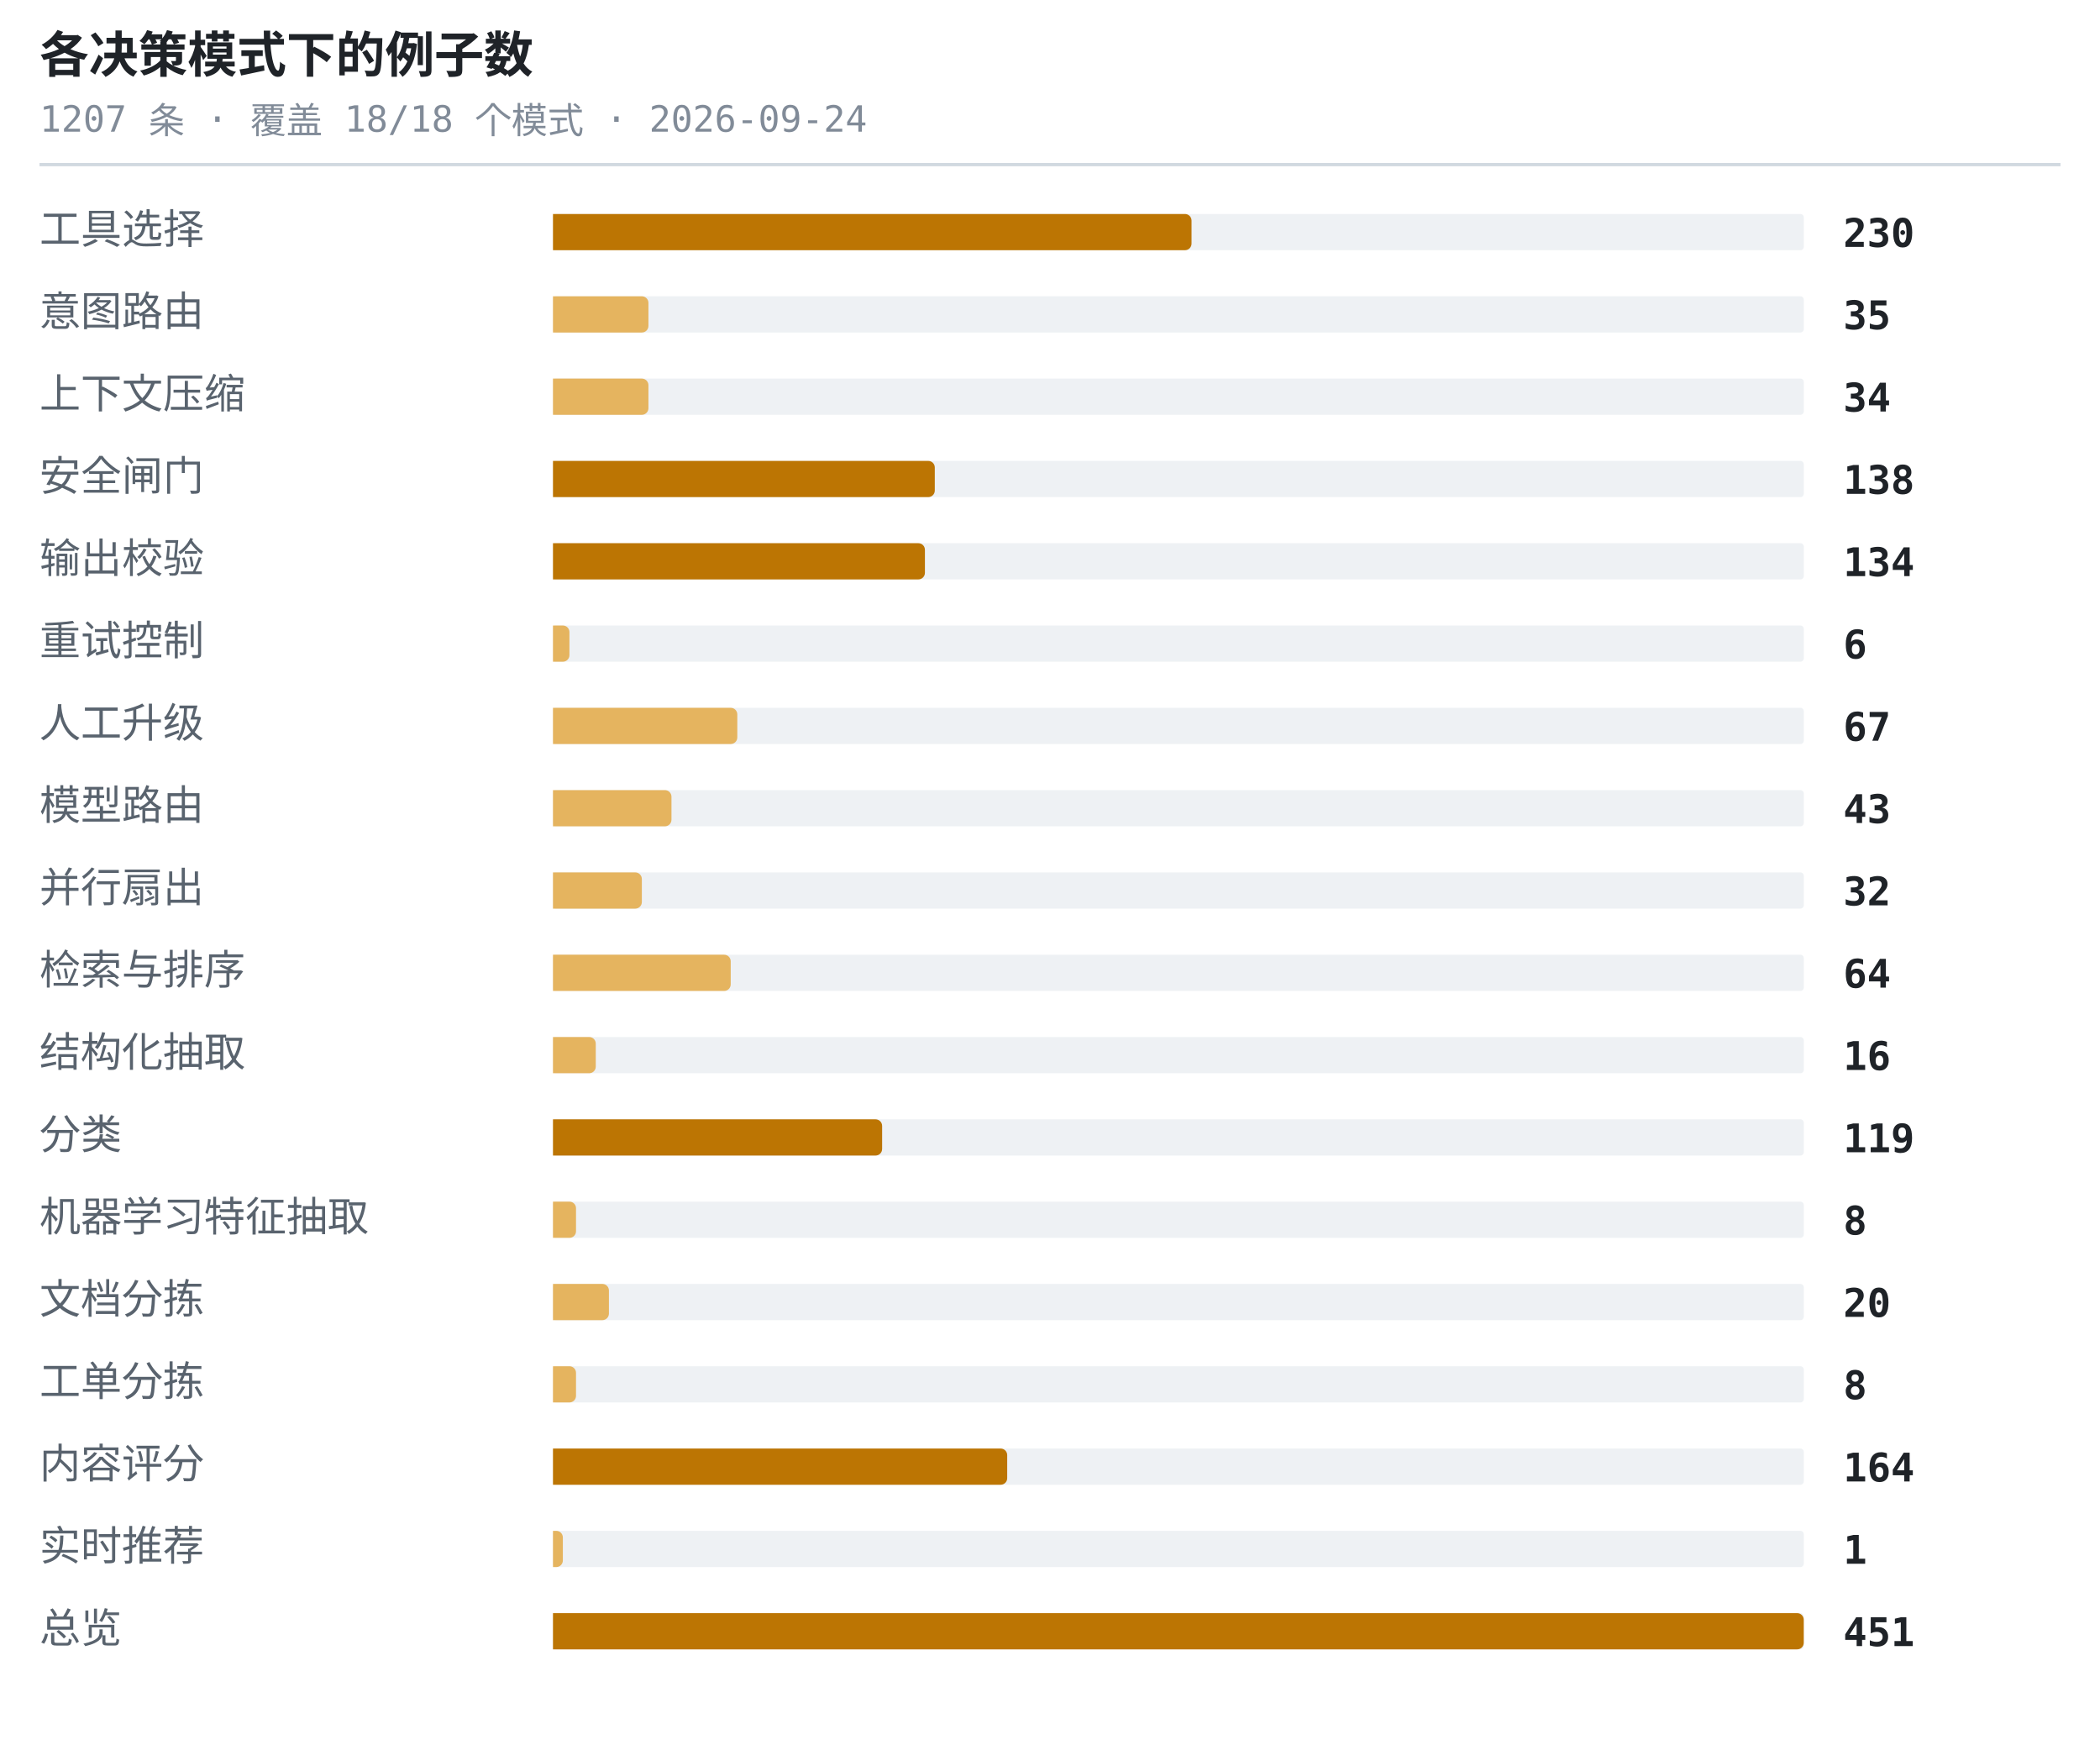
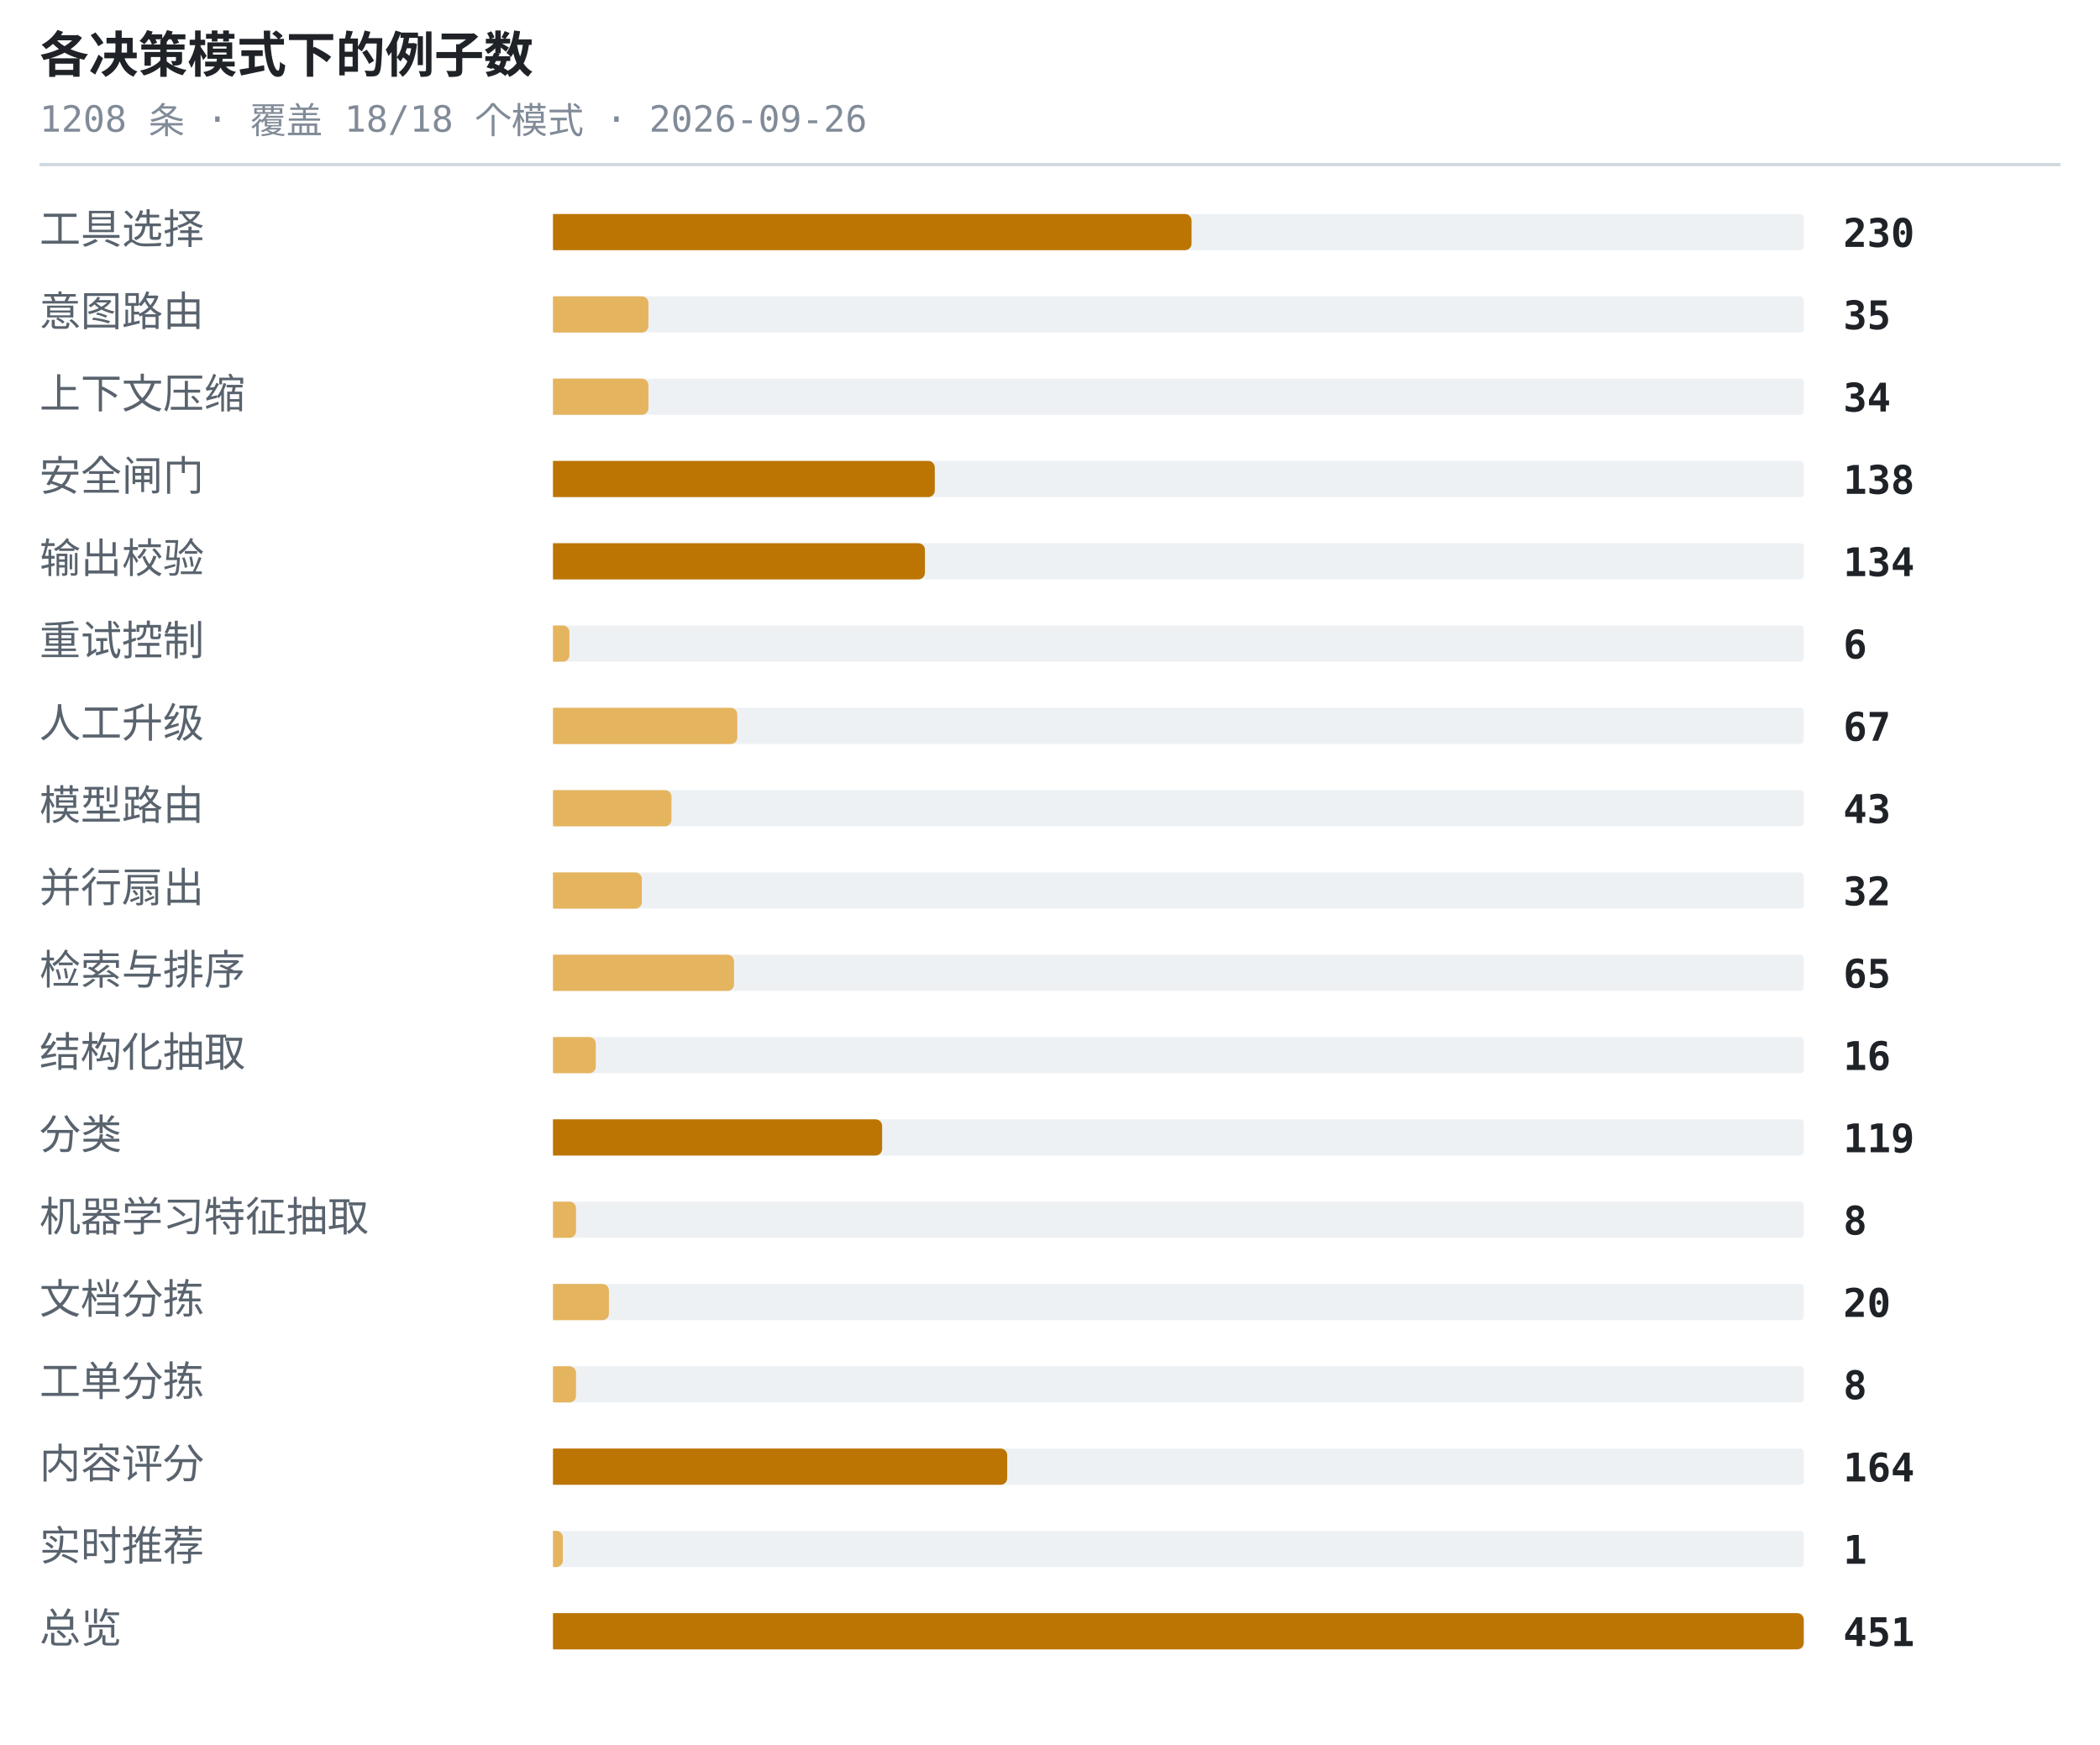
<svg xmlns="http://www.w3.org/2000/svg" width="638" height="530" viewBox="0 0 638 530" role="img" aria-label="各决策模式下的例子数">
  <style>.t{font:600 15px ui-monospace,SFMono-Regular,'SF Mono',Menlo,Consolas,monospace;fill:#1f2328}.s{font:11px ui-monospace,SFMono-Regular,'SF Mono',Menlo,Consolas,monospace;fill:#818b98}.l{font:12.5px -apple-system,BlinkMacSystemFont,'Segoe UI',Helvetica,Arial,sans-serif;fill:#59636e}.n{font:600 12px ui-monospace,SFMono-Regular,'SF Mono',Menlo,Consolas,monospace;fill:#1f2328}.g{font:italic 11px -apple-system,BlinkMacSystemFont,'Segoe UI',Helvetica,Arial,sans-serif;fill:#818b98}</style>
  <text x="12" y="22" class="t">各决策模式下的例子数</text>
-   <text x="12" y="40" class="s">1207 条 · 覆盖 18/18 个模式 · 2026-09-24</text>
+   <text x="12" y="40" class="s">1208 条 · 覆盖 18/18 个模式 · 2026-09-26</text>
  <line x1="12" y1="50" x2="626" y2="50" stroke="#d1d9e0" stroke-width="1" />
  <text x="12" y="74" class="l">工具选择</text>
  <rect x="168" y="65" width="380" height="11" rx="1" fill="#eef1f4" />
  <path d="M168 65h192a2 2 0 0 1 2 2v7a2 2 0 0 1-2 2h-192z" fill="#bc7503" />
  <text x="560" y="75" class="n">230</text>
  <text x="12" y="99" class="l">意图路由</text>
  <rect x="168" y="90" width="380" height="11" rx="1" fill="#eef1f4" />
  <path d="M168 90h27a2 2 0 0 1 2 2v7a2 2 0 0 1-2 2h-27z" fill="#e5b45f" />
  <text x="560" y="100" class="n">35</text>
  <text x="12" y="124" class="l">上下文压缩</text>
  <rect x="168" y="115" width="380" height="11" rx="1" fill="#eef1f4" />
  <path d="M168 115h27a2 2 0 0 1 2 2v7a2 2 0 0 1-2 2h-27z" fill="#e5b45f" />
  <text x="560" y="125" class="n">34</text>
  <text x="12" y="149" class="l">安全闸门</text>
  <rect x="168" y="140" width="380" height="11" rx="1" fill="#eef1f4" />
  <path d="M168 140h114a2 2 0 0 1 2 2v7a2 2 0 0 1-2 2h-114z" fill="#bc7503" />
  <text x="560" y="150" class="n">138</text>
  <text x="12" y="174" class="l">输出校验</text>
  <rect x="168" y="165" width="380" height="11" rx="1" fill="#eef1f4" />
  <path d="M168 165h111a2 2 0 0 1 2 2v7a2 2 0 0 1-2 2h-111z" fill="#bc7503" />
  <text x="560" y="175" class="n">134</text>
  <text x="12" y="199" class="l">重试控制</text>
  <rect x="168" y="190" width="380" height="11" rx="1" fill="#eef1f4" />
  <path d="M168 190h3a2 2 0 0 1 2 2v7a2 2 0 0 1-2 2h-3z" fill="#e5b45f" />
  <text x="560" y="200" class="n">6</text>
  <text x="12" y="224" class="l">人工升级</text>
  <rect x="168" y="215" width="380" height="11" rx="1" fill="#eef1f4" />
  <path d="M168 215h54a2 2 0 0 1 2 2v7a2 2 0 0 1-2 2h-54z" fill="#e5b45f" />
  <text x="560" y="225" class="n">67</text>
  <text x="12" y="249" class="l">模型路由</text>
  <rect x="168" y="240" width="380" height="11" rx="1" fill="#eef1f4" />
  <path d="M168 240h34a2 2 0 0 1 2 2v7a2 2 0 0 1-2 2h-34z" fill="#e5b45f" />
  <text x="560" y="250" class="n">43</text>
  <text x="12" y="274" class="l">并行扇出</text>
  <rect x="168" y="265" width="380" height="11" rx="1" fill="#eef1f4" />
  <path d="M168 265h25a2 2 0 0 1 2 2v7a2 2 0 0 1-2 2h-25z" fill="#e5b45f" />
  <text x="560" y="275" class="n">32</text>
  <text x="12" y="299" class="l">检索与排序</text>
  <rect x="168" y="290" width="380" height="11" rx="1" fill="#eef1f4" />
-   <path d="M168 290h52a2 2 0 0 1 2 2v7a2 2 0 0 1-2 2h-52z" fill="#e5b45f" />
-   <text x="560" y="300" class="n">64</text>
+   <path d="M168 290h53a2 2 0 0 1 2 2v7a2 2 0 0 1-2 2h-53z" fill="#e5b45f" />
+   <text x="560" y="300" class="n">65</text>
  <text x="12" y="324" class="l">结构化抽取</text>
  <rect x="168" y="315" width="380" height="11" rx="1" fill="#eef1f4" />
  <path d="M168 315h11a2 2 0 0 1 2 2v7a2 2 0 0 1-2 2h-11z" fill="#e5b45f" />
  <text x="560" y="325" class="n">16</text>
  <text x="12" y="349" class="l">分类</text>
  <rect x="168" y="340" width="380" height="11" rx="1" fill="#eef1f4" />
  <path d="M168 340h98a2 2 0 0 1 2 2v7a2 2 0 0 1-2 2h-98z" fill="#bc7503" />
  <text x="560" y="350" class="n">119</text>
  <text x="12" y="374" class="l">机器学习特征抽取</text>
  <rect x="168" y="365" width="380" height="11" rx="1" fill="#eef1f4" />
  <path d="M168 365h5a2 2 0 0 1 2 2v7a2 2 0 0 1-2 2h-5z" fill="#e5b45f" />
  <text x="560" y="375" class="n">8</text>
  <text x="12" y="399" class="l">文档分拣</text>
  <rect x="168" y="390" width="380" height="11" rx="1" fill="#eef1f4" />
  <path d="M168 390h15a2 2 0 0 1 2 2v7a2 2 0 0 1-2 2h-15z" fill="#e5b45f" />
  <text x="560" y="400" class="n">20</text>
  <text x="12" y="424" class="l">工单分拣</text>
  <rect x="168" y="415" width="380" height="11" rx="1" fill="#eef1f4" />
  <path d="M168 415h5a2 2 0 0 1 2 2v7a2 2 0 0 1-2 2h-5z" fill="#e5b45f" />
  <text x="560" y="425" class="n">8</text>
  <text x="12" y="449" class="l">内容评分</text>
  <rect x="168" y="440" width="380" height="11" rx="1" fill="#eef1f4" />
  <path d="M168 440h136a2 2 0 0 1 2 2v7a2 2 0 0 1-2 2h-136z" fill="#bc7503" />
  <text x="560" y="450" class="n">164</text>
  <text x="12" y="474" class="l">实时推荐</text>
  <rect x="168" y="465" width="380" height="11" rx="1" fill="#eef1f4" />
  <path d="M168 465h1a2 2 0 0 1 2 2v7a2 2 0 0 1-2 2h-1z" fill="#e5b45f" />
  <text x="560" y="475" class="n">1</text>
  <text x="12" y="499" class="l">总览</text>
  <rect x="168" y="490" width="380" height="11" rx="1" fill="#eef1f4" />
  <path d="M168 490h378a2 2 0 0 1 2 2v7a2 2 0 0 1-2 2h-378z" fill="#bc7503" />
  <text x="560" y="500" class="n">451</text>
</svg>
